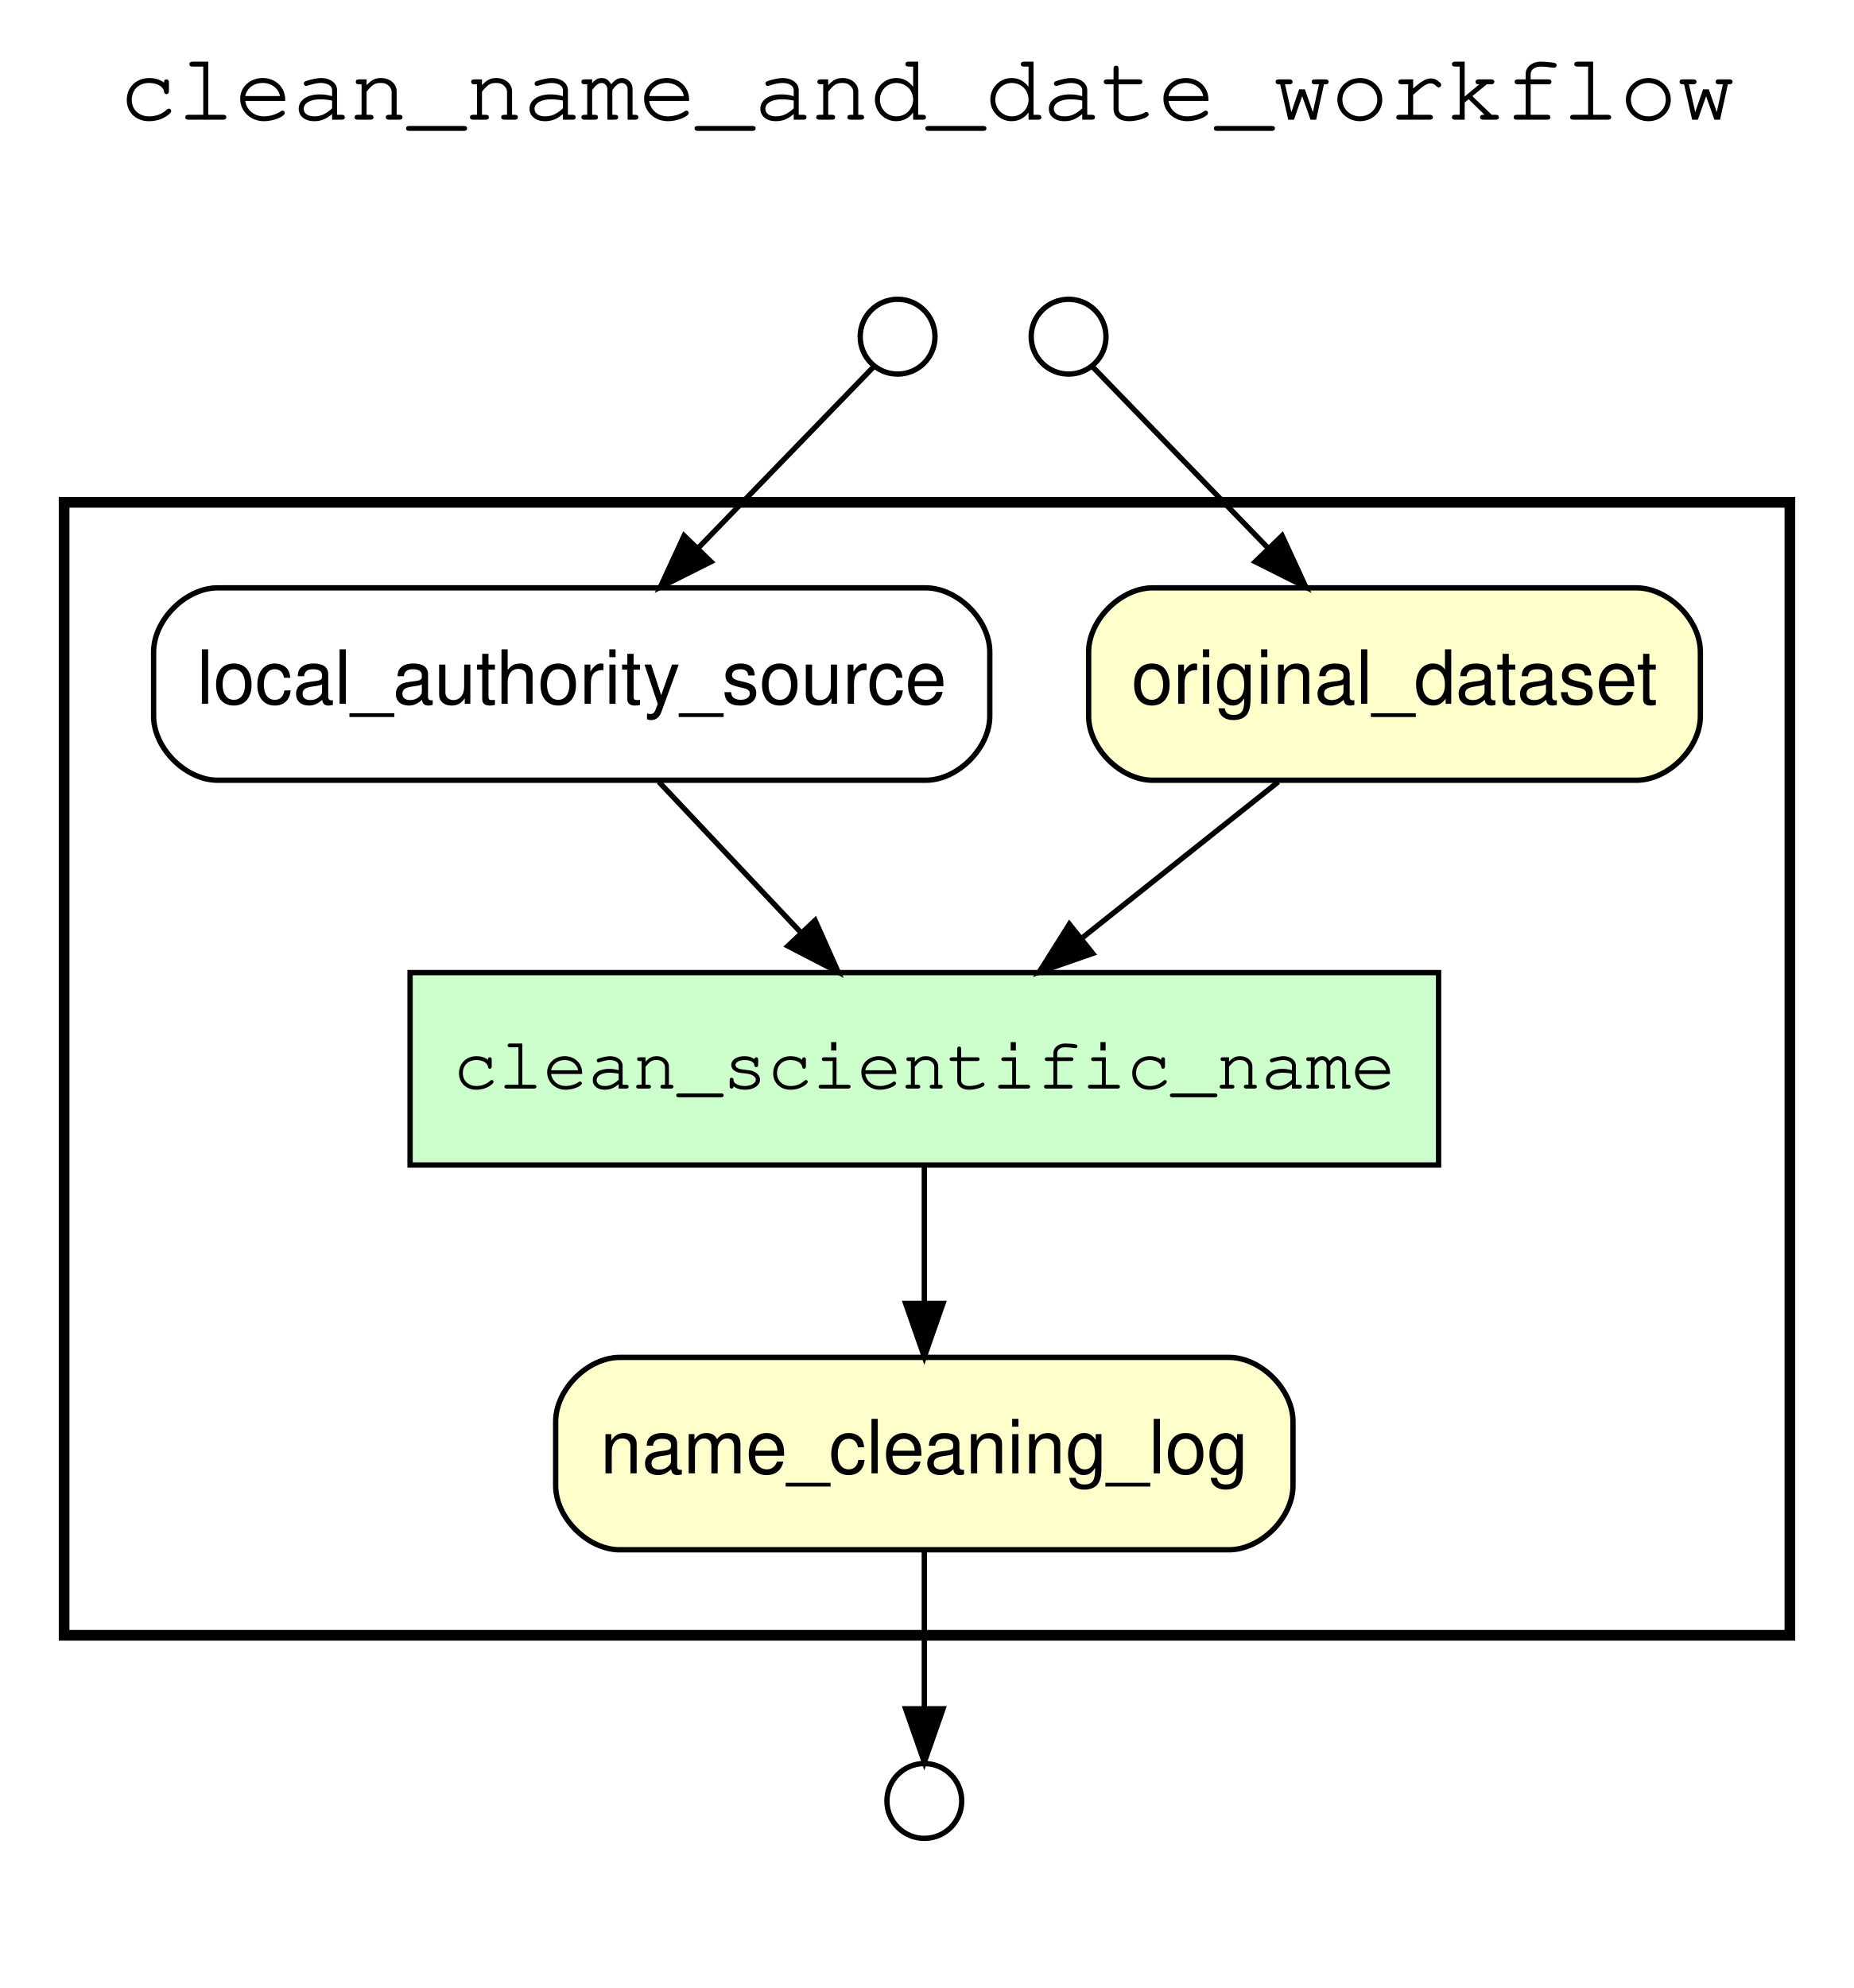
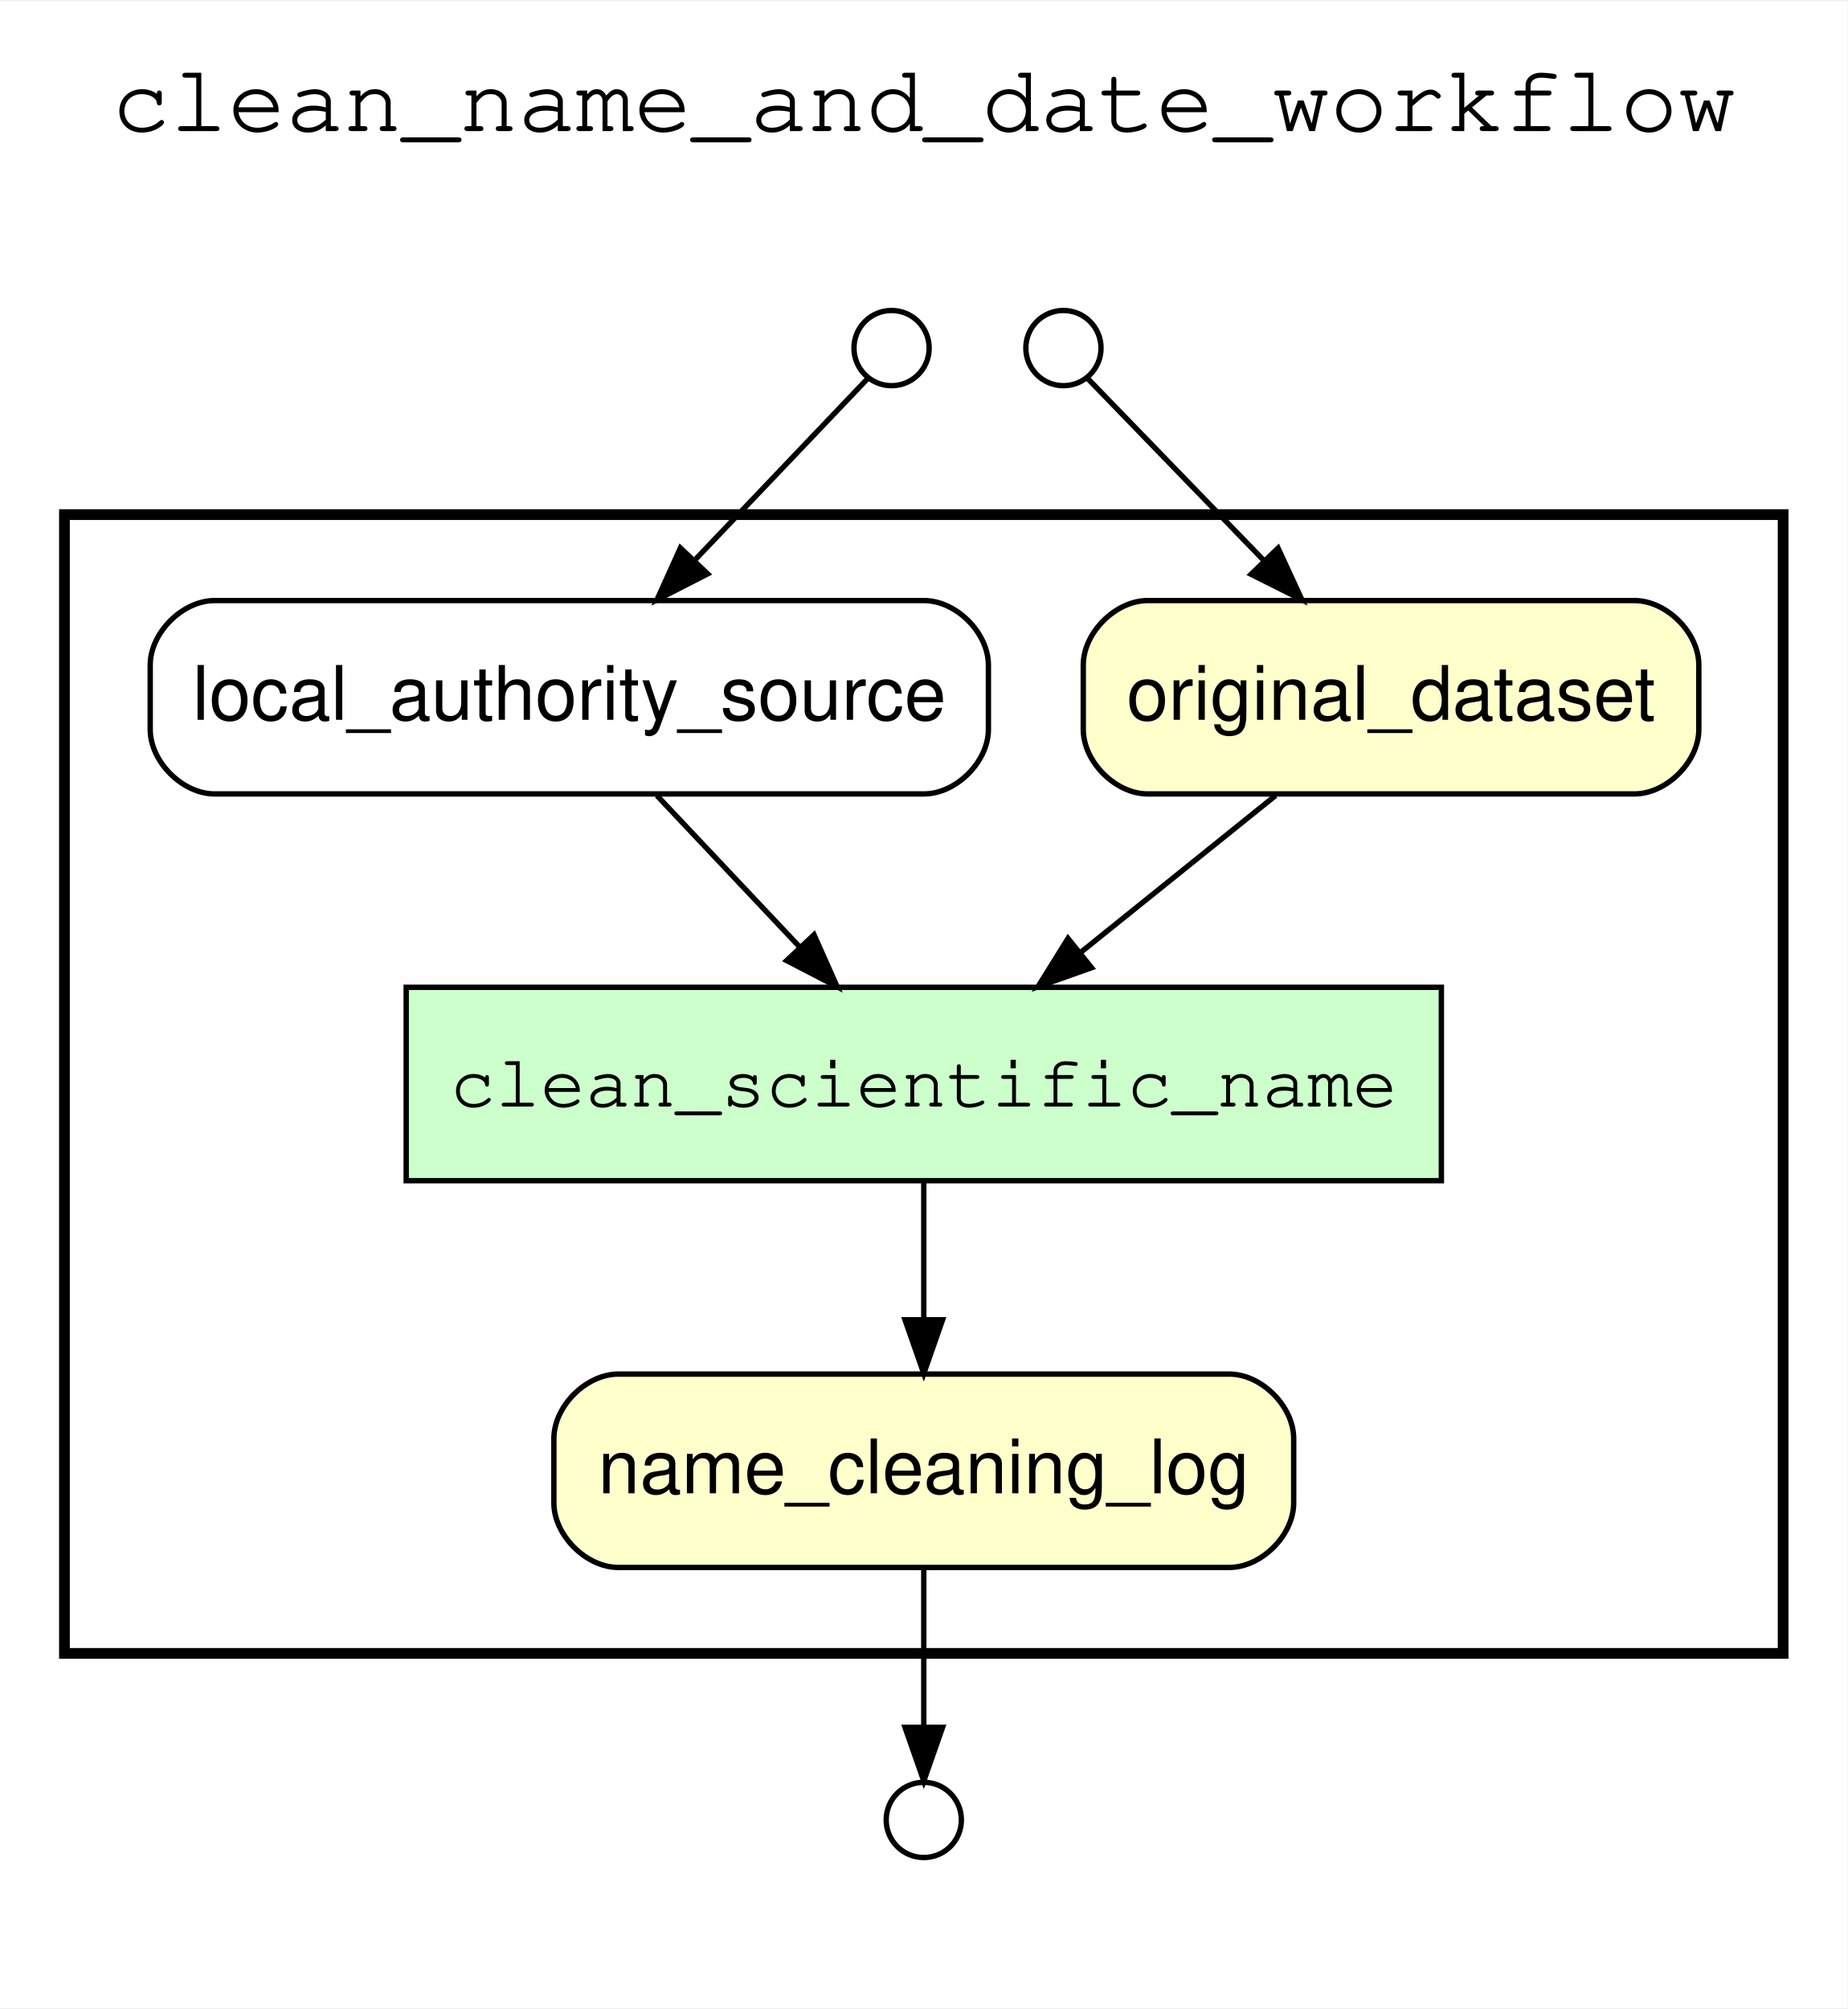
- <svg xmlns="http://www.w3.org/2000/svg" width="347pt" height="372pt" viewBox="0.00 0.00 347.00 372.00">
-   <g id="graph0" class="graph" transform="scale(1 1) rotate(0) translate(4 368)">
-     <polygon fill="white" stroke="none" points="-4,4 -4,-368 343,-368 343,4 -4,4" />
-     <text text-anchor="middle" x="169.5" y="-345.6" font-family="Courier,monospace" font-size="18.00">clean_name_and_date_workflow</text>
+ <svg xmlns="http://www.w3.org/2000/svg" width="344pt" height="374pt" viewBox="0.00 0.00 344.00 373.60">
+   <g id="graph0" class="graph" transform="scale(1 1) rotate(0) translate(4 369.6)">
+     <polygon fill="white" stroke="none" points="-4,4 -4,-369.6 340,-369.6 340,4 -4,4" />
+     <text text-anchor="middle" x="168" y="-345.4" font-family="Courier,monospace" font-size="18.00">clean_name_and_date_workflow</text>
+     <g id="clust1" class="cluster">
+       <polygon fill="none" stroke="black" stroke-width="2" points="8,-62 8,-274 328,-274 328,-62 8,-62" />
+     </g>
+     <g id="clust2" class="cluster">
+       <polygon fill="none" stroke="white" stroke-width="2" points="16,-70 16,-266 320,-266 320,-70 16,-70" />
+     </g>
    <g id="clust3" class="cluster">
-       <polygon fill="none" stroke="white" stroke-width="2" points="141,-282 141,-328 219,-328 219,-282 141,-282" />
+       <polygon fill="none" stroke="white" stroke-width="2" points="139,-282 139,-328 217,-328 217,-282 139,-282" />
    </g>
    <g id="clust4" class="cluster">
-       <polygon fill="none" stroke="white" stroke-width="2" points="149,-290 149,-320 211,-320 211,-290 149,-290" />
+       <polygon fill="none" stroke="white" stroke-width="2" points="147,-290 147,-320 209,-320 209,-290 147,-290" />
    </g>
    <g id="clust5" class="cluster">
-       <polygon fill="none" stroke="white" stroke-width="2" points="146,-8 146,-54 192,-54 192,-8 146,-8" />
+       <polygon fill="none" stroke="white" stroke-width="2" points="145,-8 145,-54 191,-54 191,-8 145,-8" />
    </g>
    <g id="clust6" class="cluster">
-       <polygon fill="none" stroke="white" stroke-width="2" points="154,-16 154,-46 184,-46 184,-16 154,-16" />
-     </g>
-     <g id="clust1" class="cluster">
-       <polygon fill="none" stroke="black" stroke-width="2" points="8,-62 8,-274 331,-274 331,-62 8,-62" />
-     </g>
-     <g id="clust2" class="cluster">
-       <polygon fill="none" stroke="white" stroke-width="2" points="16,-70 16,-266 323,-266 323,-70 16,-70" />
+       <polygon fill="none" stroke="white" stroke-width="2" points="153,-16 153,-46 183,-46 183,-16 153,-16" />
    </g>
    <g id="node1" class="node">
-       <polygon fill="#ccffcc" stroke="black" points="265.25,-186 72.75,-186 72.75,-150 265.25,-150 265.25,-186" />
-       <text text-anchor="middle" x="169" y="-164.3" font-family="Courier,monospace" font-size="14.00">clean_scientific_name</text>
+       <polygon fill="#ccffcc" stroke="black" points="264.371,-186 71.629,-186 71.629,-150 264.371,-150 264.371,-186" />
+       <text text-anchor="middle" x="168" y="-163.8" font-family="Courier,monospace" font-size="14.00">clean_scientific_name</text>
    </g>
    <g id="node3" class="node">
-       <path fill="#ffffcc" stroke="black" d="M226,-114C226,-114 112,-114 112,-114 106,-114 100,-108 100,-102 100,-102 100,-90 100,-90 100,-84 106,-78 112,-78 112,-78 226,-78 226,-78 232,-78 238,-84 238,-90 238,-90 238,-102 238,-102 238,-108 232,-114 226,-114" />
-       <text text-anchor="middle" x="169" y="-92.3" font-family="Helvetica,sans-Serif" font-size="14.00">name_cleaning_log</text>
+       <path fill="#ffffcc" stroke="black" d="M224.872,-114C224.872,-114 111.128,-114 111.128,-114 105.128,-114 99.128,-108 99.128,-102 99.128,-102 99.128,-90 99.128,-90 99.128,-84 105.128,-78 111.128,-78 111.128,-78 224.872,-78 224.872,-78 230.872,-78 236.872,-84 236.872,-90 236.872,-90 236.872,-102 236.872,-102 236.872,-108 230.872,-114 224.872,-114" />
+       <text text-anchor="middle" x="168" y="-91.8" font-family="Helvetica,sans-Serif" font-size="14.00">name_cleaning_log</text>
    </g>
    <g id="edge3" class="edge">
-       <path fill="none" stroke="black" d="M169,-149.697C169,-141.983 169,-132.712 169,-124.112" />
-       <polygon fill="black" stroke="black" points="172.5,-124.104 169,-114.104 165.5,-124.104 172.5,-124.104" />
+       <path fill="none" stroke="black" d="M168,-149.697C168,-141.983 168,-132.712 168,-124.112" />
+       <polygon fill="black" stroke="black" points="171.5,-124.104 168,-114.104 164.5,-124.104 171.5,-124.104" />
    </g>
    <g id="node2" class="node">
-       <path fill="#ffffcc" stroke="black" d="M302.25,-258C302.25,-258 211.75,-258 211.75,-258 205.75,-258 199.75,-252 199.75,-246 199.75,-246 199.75,-234 199.75,-234 199.75,-228 205.75,-222 211.75,-222 211.75,-222 302.25,-222 302.25,-222 308.25,-222 314.25,-228 314.25,-234 314.25,-234 314.25,-246 314.25,-246 314.25,-252 308.25,-258 302.25,-258" />
-       <text text-anchor="middle" x="257" y="-236.3" font-family="Helvetica,sans-Serif" font-size="14.00">original_dataset</text>
+       <path fill="#ffffcc" stroke="black" d="M300.305,-258C300.305,-258 209.695,-258 209.695,-258 203.695,-258 197.695,-252 197.695,-246 197.695,-246 197.695,-234 197.695,-234 197.695,-228 203.695,-222 209.695,-222 209.695,-222 300.305,-222 300.305,-222 306.305,-222 312.305,-228 312.305,-234 312.305,-234 312.305,-246 312.305,-246 312.305,-252 306.305,-258 300.305,-258" />
+       <text text-anchor="middle" x="255" y="-235.8" font-family="Helvetica,sans-Serif" font-size="14.00">original_dataset</text>
    </g>
    <g id="edge1" class="edge">
-       <path fill="none" stroke="black" d="M235.247,-221.697C224.164,-212.881 210.526,-202.032 198.51,-192.474" />
-       <polygon fill="black" stroke="black" points="200.507,-189.59 190.503,-186.104 196.15,-195.069 200.507,-189.59" />
+       <path fill="none" stroke="black" d="M233.494,-221.697C222.537,-212.881 209.054,-202.032 197.175,-192.474" />
+       <polygon fill="black" stroke="black" points="199.244,-189.646 189.258,-186.104 194.855,-195.1 199.244,-189.646" />
    </g>
    <g id="node7" class="node">
-       <ellipse fill="none" stroke="black" cx="169" cy="-31" rx="7" ry="7" />
+       <ellipse fill="none" stroke="black" cx="168" cy="-31" rx="7" ry="7" />
    </g>
    <g id="edge6" class="edge">
-       <path fill="none" stroke="black" d="M169,-77.785C169,-68.666 169,-57.52 169,-48.508" />
-       <polygon fill="black" stroke="black" points="172.5,-48.242 169,-38.242 165.5,-48.242 172.5,-48.242" />
+       <path fill="none" stroke="black" d="M168,-77.785C168,-68.666 168,-57.52 168,-48.508" />
+       <polygon fill="black" stroke="black" points="171.5,-48.242 168,-38.242 164.5,-48.242 171.5,-48.242" />
    </g>
    <g id="node4" class="node">
-       <path fill="#ffffff" stroke="black" d="M169.25,-258C169.25,-258 36.75,-258 36.75,-258 30.75,-258 24.75,-252 24.75,-246 24.75,-246 24.75,-234 24.75,-234 24.75,-228 30.75,-222 36.75,-222 36.75,-222 169.25,-222 169.25,-222 175.25,-222 181.25,-228 181.25,-234 181.25,-234 181.25,-246 181.25,-246 181.25,-252 175.25,-258 169.25,-258" />
-       <text text-anchor="middle" x="103" y="-236.3" font-family="Helvetica,sans-Serif" font-size="14.00">local_authority_source</text>
+       <path fill="#ffffff" stroke="black" d="M168.031,-258C168.031,-258 35.969,-258 35.969,-258 29.969,-258 23.969,-252 23.969,-246 23.969,-246 23.969,-234 23.969,-234 23.969,-228 29.969,-222 35.969,-222 35.969,-222 168.031,-222 168.031,-222 174.031,-222 180.031,-228 180.031,-234 180.031,-234 180.031,-246 180.031,-246 180.031,-252 174.031,-258 168.031,-258" />
+       <text text-anchor="middle" x="102" y="-235.8" font-family="Helvetica,sans-Serif" font-size="14.00">local_authority_source</text>
    </g>
    <g id="edge2" class="edge">
-       <path fill="none" stroke="black" d="M119.315,-221.697C127.307,-213.22 137.072,-202.864 145.822,-193.583" />
-       <polygon fill="black" stroke="black" points="148.559,-195.781 152.873,-186.104 143.466,-190.979 148.559,-195.781" />
+       <path fill="none" stroke="black" d="M118.315,-221.697C126.307,-213.22 136.072,-202.864 144.822,-193.583" />
+       <polygon fill="black" stroke="black" points="147.559,-195.781 151.873,-186.104 142.466,-190.979 147.559,-195.781" />
    </g>
    <g id="node5" class="node">
-       <ellipse fill="none" stroke="black" cx="196" cy="-305" rx="7" ry="7" />
+       <ellipse fill="none" stroke="black" cx="194" cy="-305" rx="7" ry="7" />
    </g>
    <g id="edge4" class="edge">
-       <path fill="none" stroke="black" d="M200.387,-299.469C207.283,-292.347 221.143,-278.033 233.422,-265.351" />
-       <polygon fill="black" stroke="black" points="235.963,-267.758 240.405,-258.14 230.934,-262.889 235.963,-267.758" />
+       <path fill="none" stroke="black" d="M198.387,-299.469C205.283,-292.347 219.143,-278.033 231.422,-265.351" />
+       <polygon fill="black" stroke="black" points="233.963,-267.758 238.405,-258.14 228.934,-262.889 233.963,-267.758" />
    </g>
    <g id="node6" class="node">
-       <ellipse fill="none" stroke="black" cx="164" cy="-305" rx="7" ry="7" />
+       <ellipse fill="none" stroke="black" cx="162" cy="-305" rx="7" ry="7" />
    </g>
    <g id="edge5" class="edge">
-       <path fill="none" stroke="black" d="M159.613,-299.469C152.717,-292.347 138.857,-278.033 126.578,-265.351" />
-       <polygon fill="black" stroke="black" points="129.066,-262.889 119.595,-258.14 124.037,-267.758 129.066,-262.889" />
+       <path fill="none" stroke="black" d="M157.685,-299.469C150.965,-292.413 137.524,-278.3 125.531,-265.707" />
+       <polygon fill="black" stroke="black" points="127.755,-262.967 118.323,-258.14 122.686,-267.795 127.755,-262.967" />
    </g>
  </g>
</svg>
